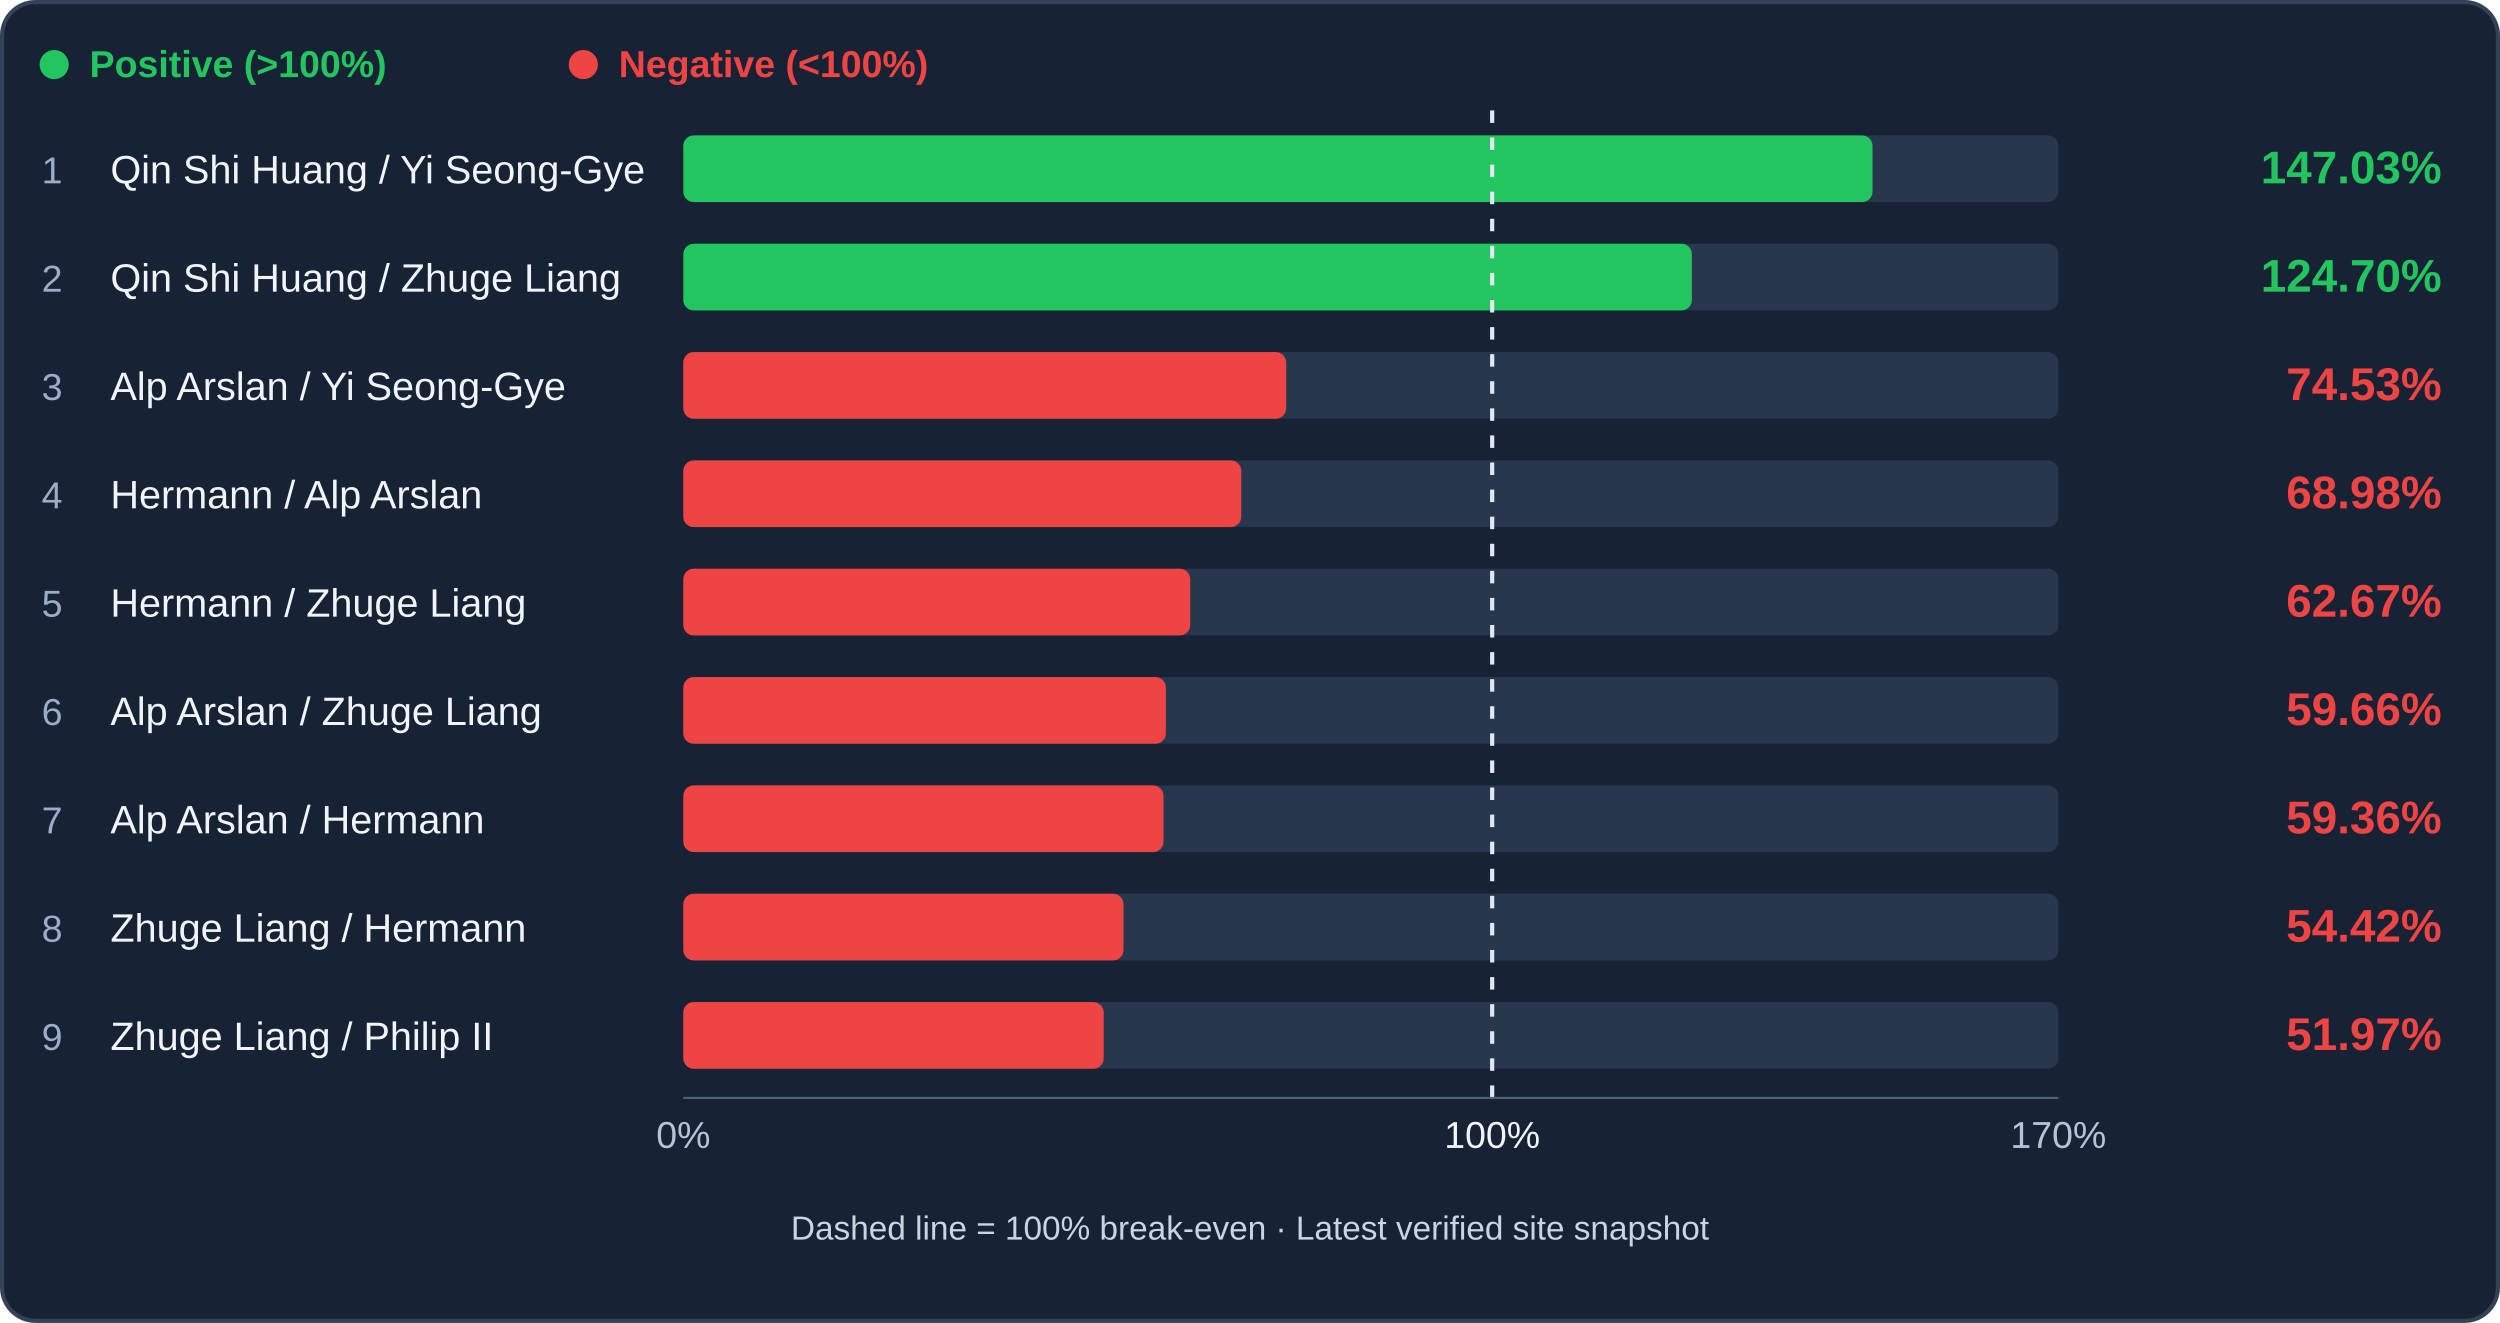
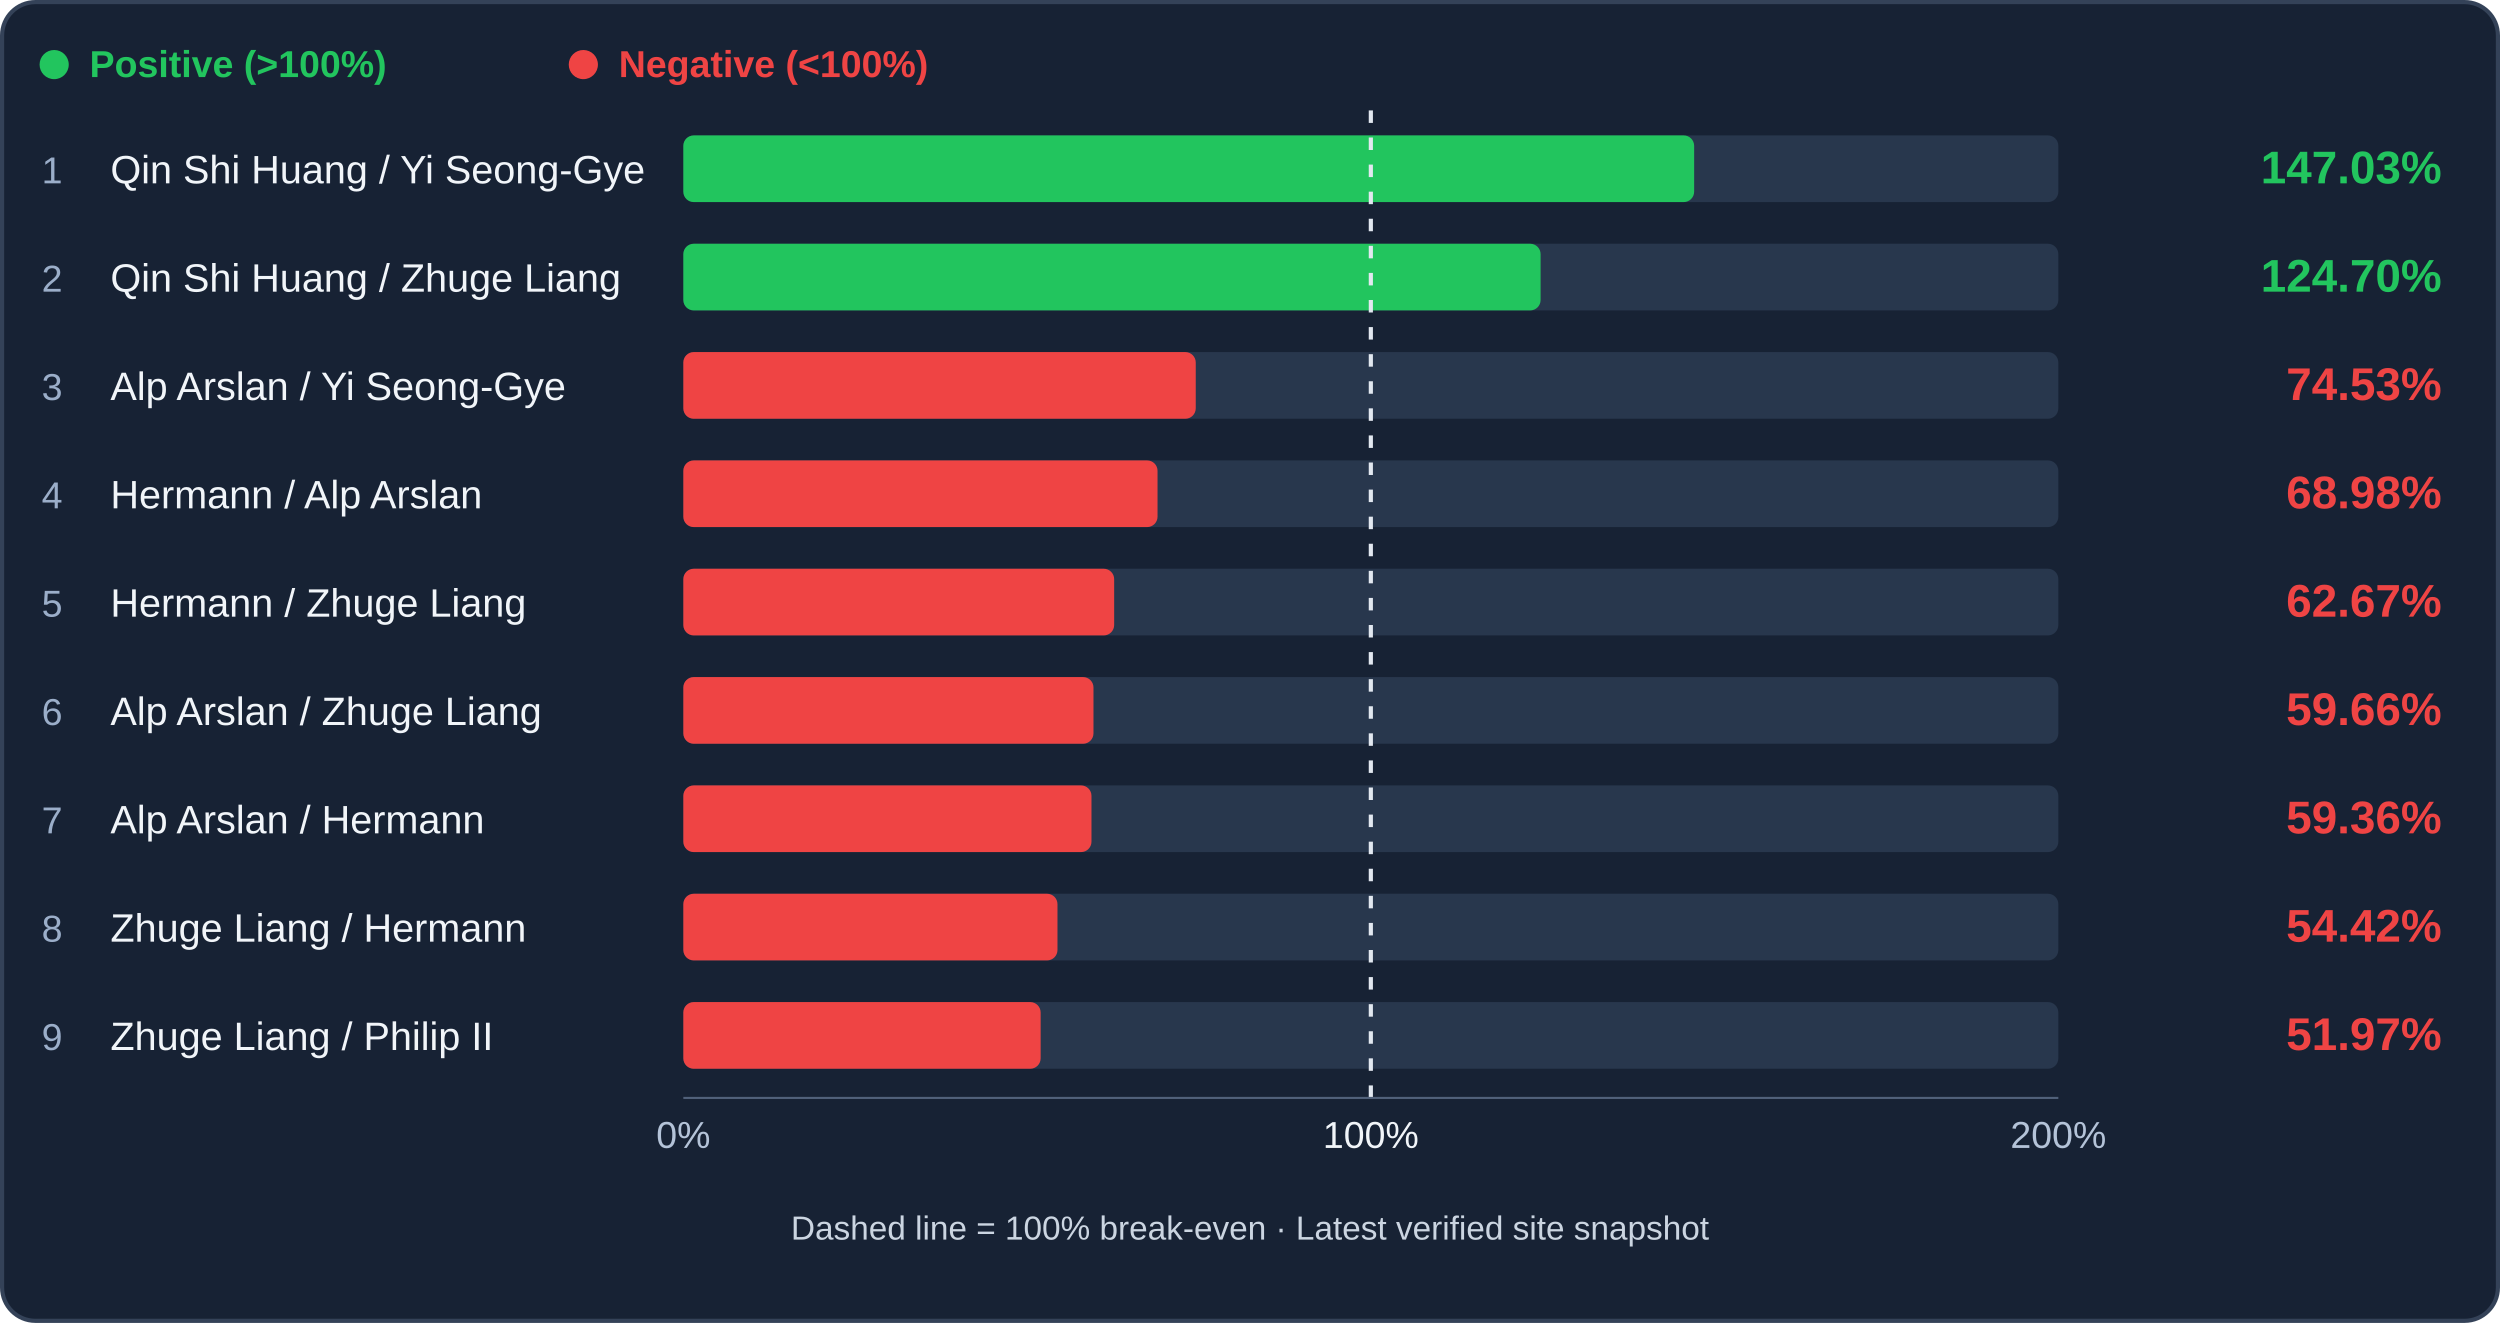
<svg xmlns="http://www.w3.org/2000/svg" viewBox="0 0 1200 635" role="img" aria-label="Archer trade efficiency ranking">
  <rect x="1" y="1" width="1198" height="633" rx="16" fill="#172234" stroke="#344258" stroke-width="2" />
  <circle cx="26" cy="31" r="7" fill="#22c55e" />
  <text x="43" y="37" fill="#22c55e" font-family="Arial,sans-serif" font-size="18" font-weight="600">Positive (&gt;100%)</text>
  <circle cx="280" cy="31" r="7" fill="#ef4444" />
  <text x="297" y="37" fill="#ef4444" font-family="Arial,sans-serif" font-size="18" font-weight="600">Negative (&lt;100%)</text>
  <rect x="328" y="65" width="660" height="32" rx="5" fill="#28374d" />
-   <rect x="328" y="65" width="570.81" height="32" rx="5" fill="#22c55e" />
+   <rect x="328" y="65" width="485.19" height="32" rx="5" fill="#22c55e" />
  <text x="20" y="88" fill="#9baec9" font-family="Arial,sans-serif" font-size="18">1</text>
  <text x="53" y="88" fill="#f1f5f9" font-family="Arial,sans-serif" font-size="19">Qin Shi Huang / Yi Seong-Gye</text>
  <text x="1172" y="88" text-anchor="end" fill="#22c55e" font-family="Arial,sans-serif" font-weight="bold" font-size="22">147.03%</text>
  <rect x="328" y="117" width="660" height="32" rx="5" fill="#28374d" />
-   <rect x="328" y="117" width="484.11" height="32" rx="5" fill="#22c55e" />
+   <rect x="328" y="117" width="411.49" height="32" rx="5" fill="#22c55e" />
  <text x="20" y="140" fill="#9baec9" font-family="Arial,sans-serif" font-size="18">2</text>
  <text x="53" y="140" fill="#f1f5f9" font-family="Arial,sans-serif" font-size="19">Qin Shi Huang / Zhuge Liang</text>
  <text x="1172" y="140" text-anchor="end" fill="#22c55e" font-family="Arial,sans-serif" font-weight="bold" font-size="22">124.70%</text>
  <rect x="328" y="169" width="660" height="32" rx="5" fill="#28374d" />
-   <rect x="328" y="169" width="289.37" height="32" rx="5" fill="#ef4444" />
+   <rect x="328" y="169" width="245.96" height="32" rx="5" fill="#ef4444" />
  <text x="20" y="192" fill="#9baec9" font-family="Arial,sans-serif" font-size="18">3</text>
  <text x="53" y="192" fill="#f1f5f9" font-family="Arial,sans-serif" font-size="19">Alp Arslan / Yi Seong-Gye</text>
  <text x="1172" y="192" text-anchor="end" fill="#ef4444" font-family="Arial,sans-serif" font-weight="bold" font-size="22">74.53%</text>
  <rect x="328" y="221" width="660" height="32" rx="5" fill="#28374d" />
-   <rect x="328" y="221" width="267.79" height="32" rx="5" fill="#ef4444" />
+   <rect x="328" y="221" width="227.62" height="32" rx="5" fill="#ef4444" />
  <text x="20" y="244" fill="#9baec9" font-family="Arial,sans-serif" font-size="18">4</text>
  <text x="53" y="244" fill="#f1f5f9" font-family="Arial,sans-serif" font-size="19">Hermann / Alp Arslan</text>
  <text x="1172" y="244" text-anchor="end" fill="#ef4444" font-family="Arial,sans-serif" font-weight="bold" font-size="22">68.98%</text>
  <rect x="328" y="273" width="660" height="32" rx="5" fill="#28374d" />
-   <rect x="328" y="273" width="243.29" height="32" rx="5" fill="#ef4444" />
+   <rect x="328" y="273" width="206.80" height="32" rx="5" fill="#ef4444" />
  <text x="20" y="296" fill="#9baec9" font-family="Arial,sans-serif" font-size="18">5</text>
  <text x="53" y="296" fill="#f1f5f9" font-family="Arial,sans-serif" font-size="19">Hermann / Zhuge Liang</text>
  <text x="1172" y="296" text-anchor="end" fill="#ef4444" font-family="Arial,sans-serif" font-weight="bold" font-size="22">62.67%</text>
  <rect x="328" y="325" width="660" height="32" rx="5" fill="#28374d" />
-   <rect x="328" y="325" width="231.61" height="32" rx="5" fill="#ef4444" />
+   <rect x="328" y="325" width="196.87" height="32" rx="5" fill="#ef4444" />
  <text x="20" y="348" fill="#9baec9" font-family="Arial,sans-serif" font-size="18">6</text>
  <text x="53" y="348" fill="#f1f5f9" font-family="Arial,sans-serif" font-size="19">Alp Arslan / Zhuge Liang</text>
  <text x="1172" y="348" text-anchor="end" fill="#ef4444" font-family="Arial,sans-serif" font-weight="bold" font-size="22">59.66%</text>
  <rect x="328" y="377" width="660" height="32" rx="5" fill="#28374d" />
-   <rect x="328" y="377" width="230.48" height="32" rx="5" fill="#ef4444" />
+   <rect x="328" y="377" width="195.91" height="32" rx="5" fill="#ef4444" />
  <text x="20" y="400" fill="#9baec9" font-family="Arial,sans-serif" font-size="18">7</text>
  <text x="53" y="400" fill="#f1f5f9" font-family="Arial,sans-serif" font-size="19">Alp Arslan / Hermann</text>
  <text x="1172" y="400" text-anchor="end" fill="#ef4444" font-family="Arial,sans-serif" font-weight="bold" font-size="22">59.36%</text>
  <rect x="328" y="429" width="660" height="32" rx="5" fill="#28374d" />
-   <rect x="328" y="429" width="211.28" height="32" rx="5" fill="#ef4444" />
+   <rect x="328" y="429" width="179.59" height="32" rx="5" fill="#ef4444" />
  <text x="20" y="452" fill="#9baec9" font-family="Arial,sans-serif" font-size="18">8</text>
  <text x="53" y="452" fill="#f1f5f9" font-family="Arial,sans-serif" font-size="19">Zhuge Liang / Hermann</text>
  <text x="1172" y="452" text-anchor="end" fill="#ef4444" font-family="Arial,sans-serif" font-weight="bold" font-size="22">54.42%</text>
  <rect x="328" y="481" width="660" height="32" rx="5" fill="#28374d" />
-   <rect x="328" y="481" width="201.78" height="32" rx="5" fill="#ef4444" />
+   <rect x="328" y="481" width="171.51" height="32" rx="5" fill="#ef4444" />
  <text x="20" y="504" fill="#9baec9" font-family="Arial,sans-serif" font-size="18">9</text>
  <text x="53" y="504" fill="#f1f5f9" font-family="Arial,sans-serif" font-size="19">Zhuge Liang / Philip II</text>
  <text x="1172" y="504" text-anchor="end" fill="#ef4444" font-family="Arial,sans-serif" font-weight="bold" font-size="22">51.97%</text>
-   <line x1="716.24" y1="53" x2="716.24" y2="529" stroke="#e2e8f0" stroke-width="2" stroke-dasharray="6 7" />
+   <line x1="658.00" y1="53" x2="658.00" y2="529" stroke="#e2e8f0" stroke-width="2" stroke-dasharray="6 7" />
  <line x1="328" y1="527" x2="988" y2="527" stroke="#51617a" />
  <text x="328" y="551" text-anchor="middle" fill="#b4c3d8" font-family="Arial" font-size="18">0%</text>
-   <text x="716.24" y="551" text-anchor="middle" fill="#f1f5f9" font-family="Arial" font-size="18">100%</text>
-   <text x="988" y="551" text-anchor="middle" fill="#b4c3d8" font-family="Arial" font-size="18">170%</text>
+   <text x="658.00" y="551" text-anchor="middle" fill="#f1f5f9" font-family="Arial" font-size="18">100%</text>
+   <text x="988" y="551" text-anchor="middle" fill="#b4c3d8" font-family="Arial" font-size="18">200%</text>
  <text x="600" y="595" text-anchor="middle" fill="#cbd5e1" font-family="Arial" font-size="16">Dashed line = 100% break-even · Latest verified site snapshot</text>
</svg>
